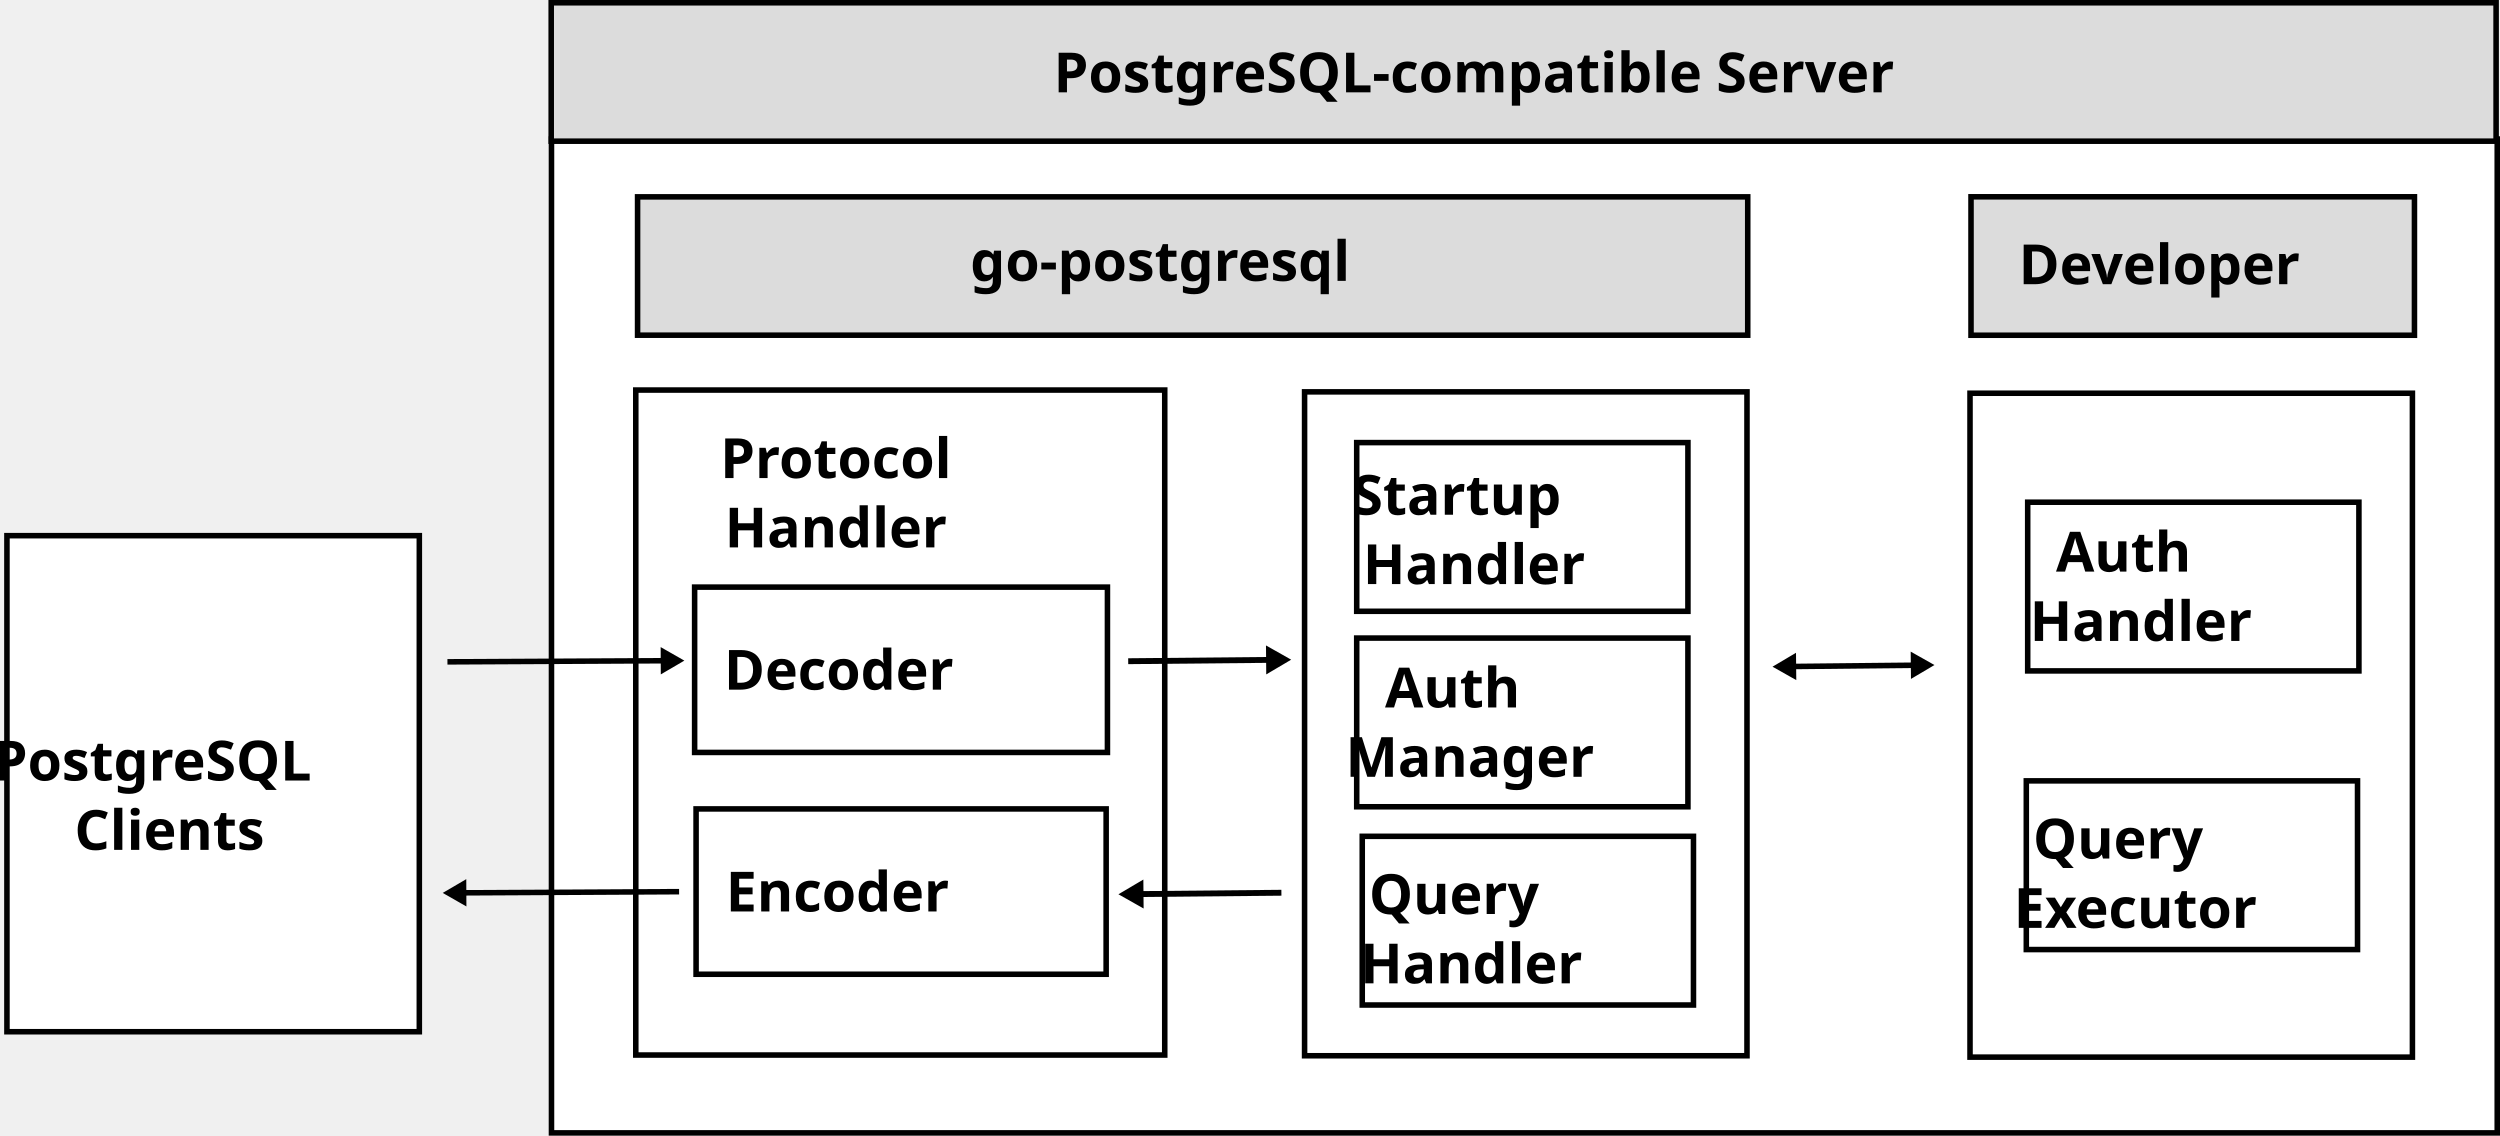
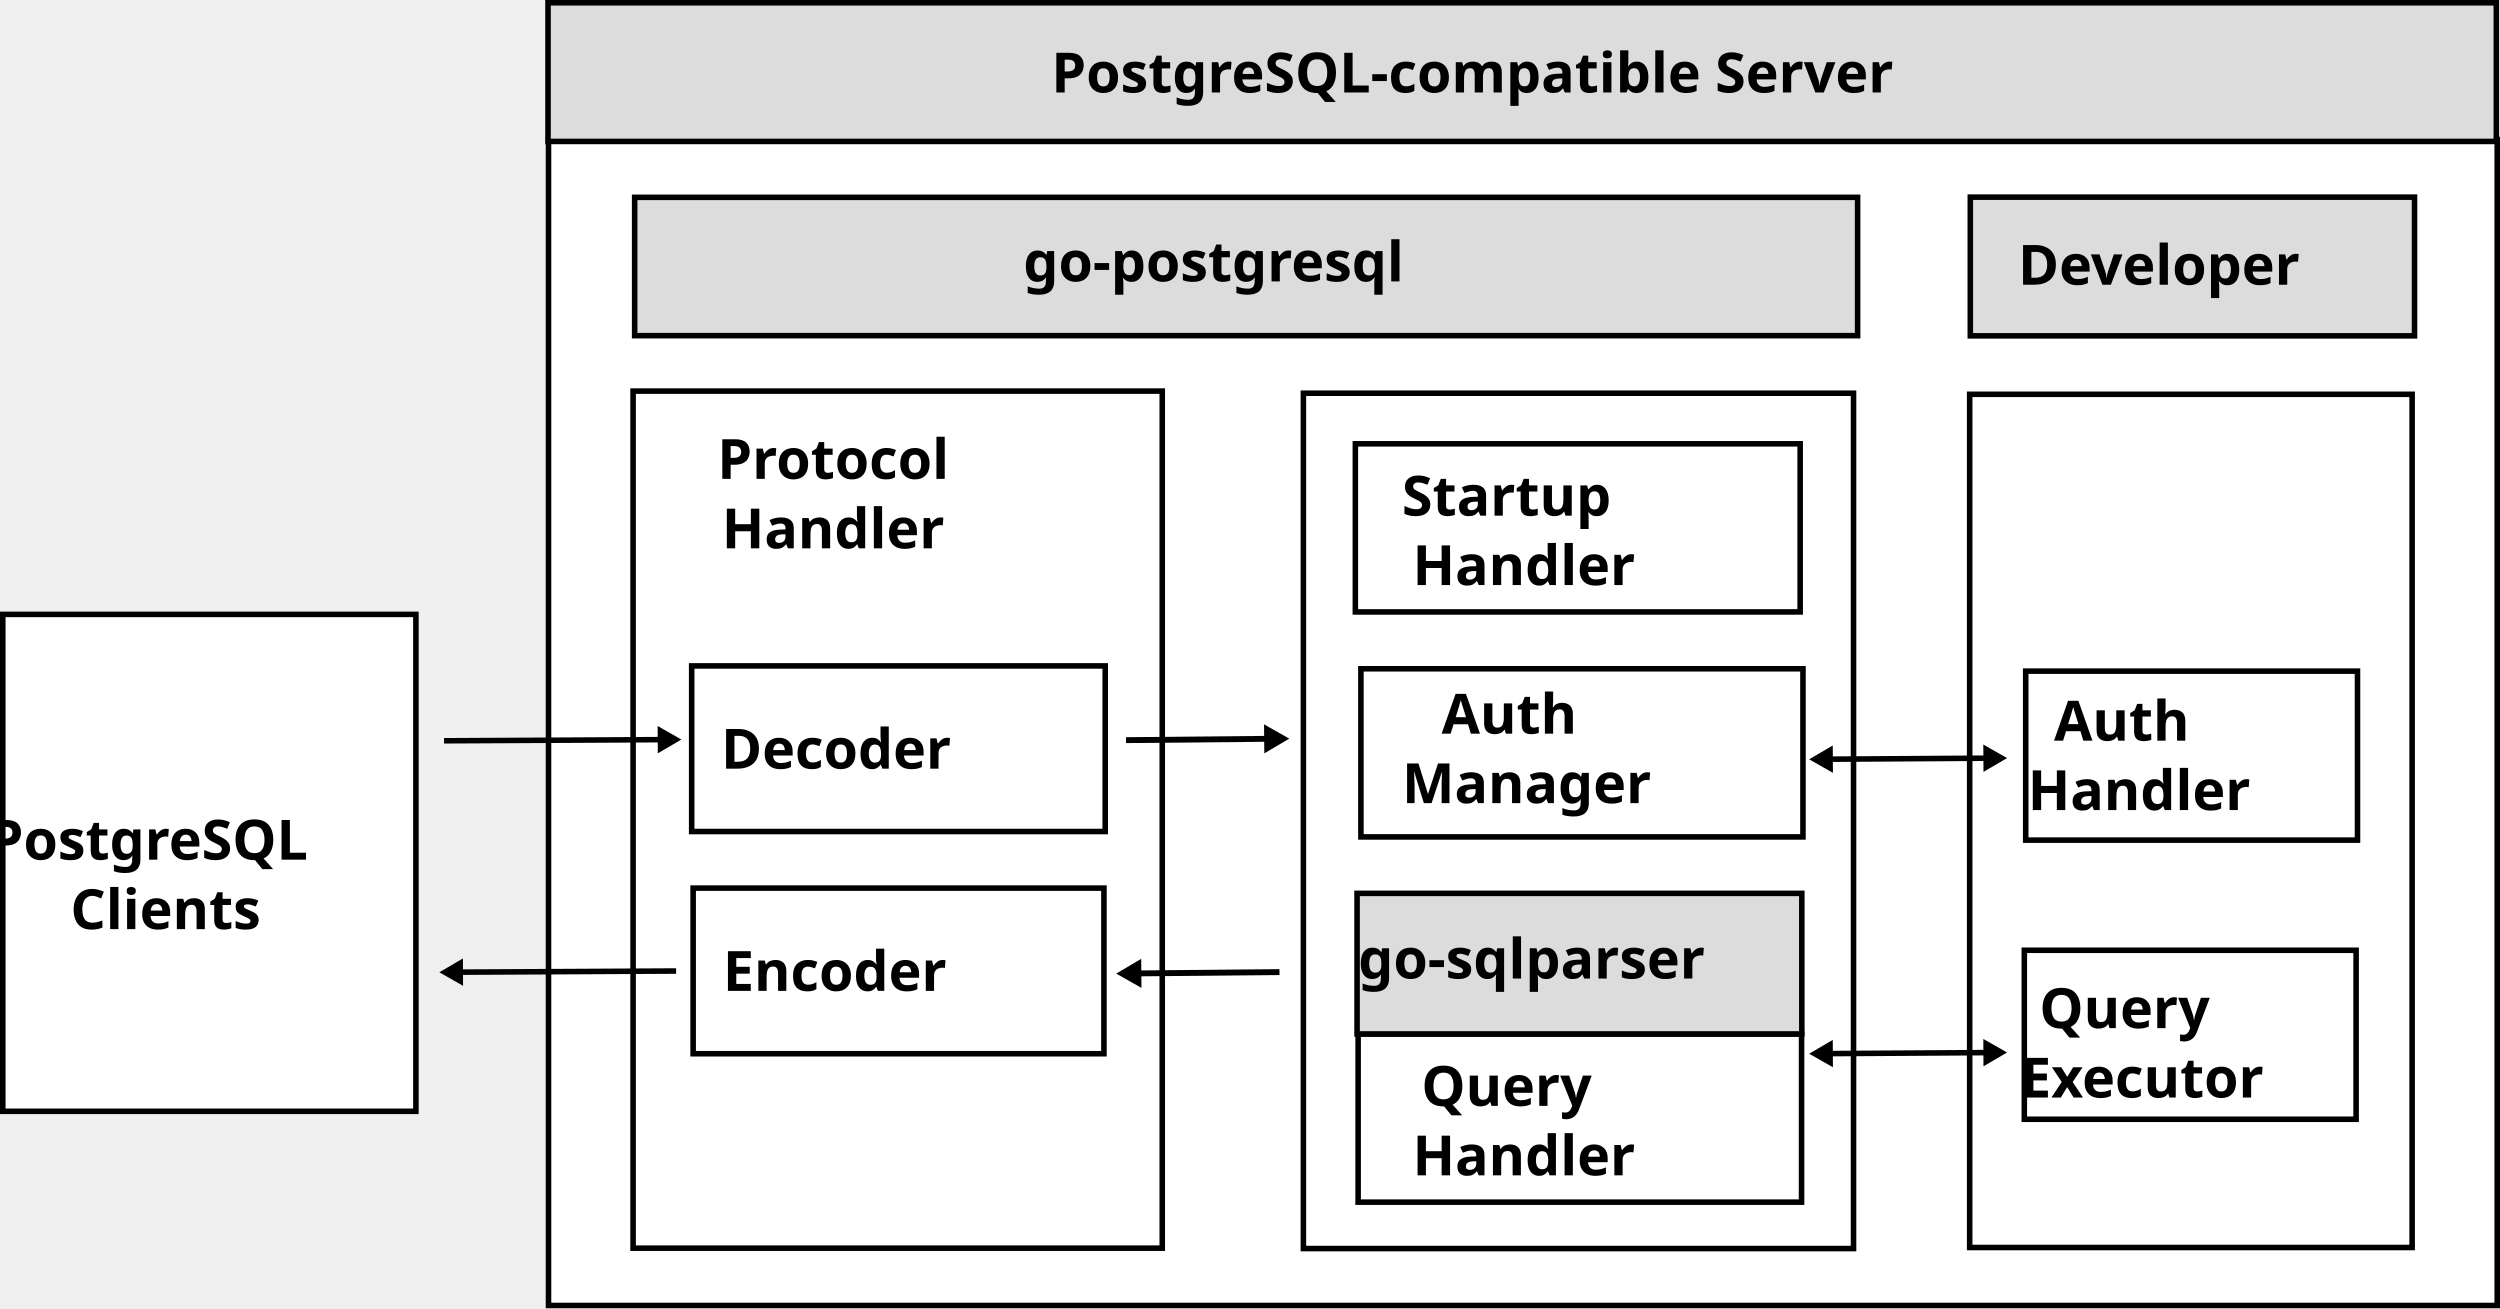
- <svg xmlns="http://www.w3.org/2000/svg" xmlns:xlink="http://www.w3.org/1999/xlink" width="450.83" height="204.796" id="svg2" version="1.1">
+ <svg xmlns="http://www.w3.org/2000/svg" xmlns:xlink="http://www.w3.org/1999/xlink" width="450.039" height="235.506" id="svg2" version="1.1">
  <defs id="defs4">
    <marker style="overflow:visible" id="TriangleInM" refX="0" refY="0" orient="auto" viewBox="0 0 4.26 4.924" markerWidth="4.26" markerHeight="4.924" preserveAspectRatio="xMidYMid">
      <path transform="scale(-0.4)" style="fill:context-stroke;fill-rule:evenodd;stroke:context-stroke;stroke-width:1pt" d="M 5.77,0 -2.88,5 V -5 Z" id="path18279" />
    </marker>
    <marker style="overflow:visible" id="TriangleOutM" refX="0" refY="0" orient="auto">
      <path transform="scale(0.4)" style="fill:context-stroke;fill-rule:evenodd;stroke:context-stroke;stroke-width:1pt" d="M 5.77,0 -2.88,5 V -5 Z" id="path18288" />
    </marker>
    <marker orient="auto" refY="0" refX="0" id="TriangleOutS" style="overflow:visible" viewBox="0 0 2.13 2.462" markerWidth="2.13" markerHeight="2.462" preserveAspectRatio="xMidYMid">
      <path id="path4045" d="M 5.77,0 -2.88,5 V -5 Z" style="fill-rule:evenodd;stroke:#000000;stroke-width:1pt" transform="scale(0.2)" />
    </marker>
    <marker orient="auto" refY="0" refX="0" id="Arrow1Mend" style="overflow:visible">
      <path id="path3906" d="M 0,0 5,-5 -12.5,0 5,5 Z" style="fill-rule:evenodd;stroke:#000000;stroke-width:1pt" transform="matrix(-0.4,0,0,-0.4,-4,0)" />
    </marker>
    <marker orient="auto" refY="0" refX="0" id="Arrow1Lend" style="overflow:visible">
      <path id="path3900" d="M 0,0 5,-5 -12.5,0 5,5 Z" style="fill-rule:evenodd;stroke:#000000;stroke-width:1pt" transform="matrix(-0.8,0,0,-0.8,-10,0)" />
    </marker>
    <marker orient="auto" refY="0" refX="0" id="Arrow2Lend" style="overflow:visible">
      <path id="path3918" style="fill-rule:evenodd;stroke-width:0.625;stroke-linejoin:round" d="M 8.719,4.034 -2.207,0.016 8.719,-4.002 c -1.745,2.372 -1.735,5.617 -6e-7,8.035 z" transform="matrix(-1.1,0,0,-1.1,-1.1,0)" />
    </marker>
    <marker orient="auto" refY="0" refX="0" id="Arrow1Send" style="overflow:visible">
      <path id="path3912" d="M 0,0 5,-5 -12.5,0 5,5 Z" style="fill-rule:evenodd;stroke:#000000;stroke-width:1pt" transform="matrix(-0.2,0,0,-0.2,-1.2,0)" />
    </marker>
    <linearGradient id="linearGradient5205">
      <stop style="stop-color:#370000;stop-opacity:1;" offset="0" id="stop5207" />
    </linearGradient>
    <linearGradient id="linearGradient907" xlink:href="#linearGradient900" />
    <linearGradient id="linearGradient906" xlink:href="#linearGradient900" />
    <linearGradient id="linearGradient905" xlink:href="#linearGradient900" />
    <linearGradient id="linearGradient904" xlink:href="#linearGradient900" />
    <linearGradient id="linearGradient903" xlink:href="#linearGradient900" />
    <linearGradient id="linearGradient900">
      <stop offset="0" id="stop901" style="stop-color: #000000;stop-opacity: 1.0;" />
      <stop offset="1" id="stop902" style="stop-color:#ffffff;stop-opacity:1;" />
    </linearGradient>
    <linearGradient id="linearGradient775" xlink:href="#linearGradient772" />
    <linearGradient id="linearGradient772">
      <stop offset="0" id="stop773" style="stop-color: #000000;stop-opacity: 1.0;" />
      <stop offset="1" id="stop774" style="stop-color:#ffffff;stop-opacity:1;" />
    </linearGradient>
    <linearGradient id="linearGradient907-9" xlink:href="#linearGradient900-2" />
    <linearGradient id="linearGradient906-7" xlink:href="#linearGradient900-2" />
    <linearGradient id="linearGradient905-2" xlink:href="#linearGradient900-2" />
    <linearGradient id="linearGradient904-9" xlink:href="#linearGradient900-2" />
    <linearGradient id="linearGradient903-7" xlink:href="#linearGradient900-2" />
    <linearGradient id="linearGradient900-2">
      <stop offset="0" id="stop901-5" style="stop-color: #000000;stop-opacity: 1.0;" />
      <stop offset="1" id="stop902-5" style="stop-color:#ffffff;stop-opacity:1;" />
    </linearGradient>
    <linearGradient id="linearGradient900-1">
      <stop style="stop-color: #000000;stop-opacity: 1.0;" id="stop901-8" offset="0" />
      <stop style="stop-color:#ffffff;stop-opacity:1;" id="stop902-55" offset="1" />
    </linearGradient>
    <linearGradient xlink:href="#linearGradient900-1" id="linearGradient903-8" />
    <linearGradient xlink:href="#linearGradient900-1" id="linearGradient904-7" />
    <linearGradient xlink:href="#linearGradient900-1" id="linearGradient905-7" />
    <linearGradient xlink:href="#linearGradient900-1" id="linearGradient906-0" />
    <linearGradient xlink:href="#linearGradient900-1" id="linearGradient907-1" />
    <linearGradient id="linearGradient5205-7">
      <stop id="stop5207-1" offset="0" style="stop-color:#370000;stop-opacity:1;" />
    </linearGradient>
    <marker style="overflow:visible" id="Arrow1Send-8" refX="0" refY="0" orient="auto">
      <path transform="matrix(-0.2,0,0,-0.2,-1.2,0)" style="fill-rule:evenodd;stroke:#000000;stroke-width:1pt" d="M 0,0 5,-5 -12.5,0 5,5 Z" id="path3912-3" />
    </marker>
    <marker style="overflow:visible" id="Arrow2Lend-6" refX="0" refY="0" orient="auto">
      <path transform="matrix(-1.1,0,0,-1.1,-1.1,0)" d="M 8.719,4.034 -2.207,0.016 8.719,-4.002 c -1.745,2.372 -1.735,5.617 -6e-7,8.035 z" style="fill-rule:evenodd;stroke-width:0.625;stroke-linejoin:round" id="path3918-3" />
    </marker>
    <marker style="overflow:visible" id="Arrow1Lend-2" refX="0" refY="0" orient="auto">
      <path transform="matrix(-0.8,0,0,-0.8,-10,0)" style="fill-rule:evenodd;stroke:#000000;stroke-width:1pt" d="M 0,0 5,-5 -12.5,0 5,5 Z" id="path3900-7" />
    </marker>
    <marker style="overflow:visible" id="Arrow1Mend-9" refX="0" refY="0" orient="auto">
      <path transform="matrix(-0.4,0,0,-0.4,-4,0)" style="fill-rule:evenodd;stroke:#000000;stroke-width:1pt" d="M 0,0 5,-5 -12.5,0 5,5 Z" id="path3906-0" />
    </marker>
    <marker style="overflow:visible" id="TriangleOutS-3" refX="0" refY="0" orient="auto">
      <path transform="scale(0.2)" style="fill-rule:evenodd;stroke:#000000;stroke-width:1pt" d="M 5.77,0 -2.88,5 V -5 Z" id="path4045-3" />
    </marker>
    <linearGradient id="linearGradient900-5">
      <stop style="stop-color: #000000;stop-opacity: 1.0;" id="stop901-0" offset="0" />
      <stop style="stop-color:#ffffff;stop-opacity:1;" id="stop902-3" offset="1" />
    </linearGradient>
    <linearGradient xlink:href="#linearGradient900-5" id="linearGradient903-1" />
    <linearGradient xlink:href="#linearGradient900-5" id="linearGradient904-8" />
    <linearGradient xlink:href="#linearGradient900-5" id="linearGradient905-8" />
    <linearGradient xlink:href="#linearGradient900-5" id="linearGradient906-2" />
    <linearGradient xlink:href="#linearGradient900-5" id="linearGradient907-93" />
    <linearGradient id="linearGradient5205-9">
      <stop id="stop5207-5" offset="0" style="stop-color:#370000;stop-opacity:1;" />
    </linearGradient>
    <marker style="overflow:visible" id="Arrow1Send-2" refX="0" refY="0" orient="auto">
      <path transform="matrix(-0.2,0,0,-0.2,-1.2,0)" style="fill-rule:evenodd;stroke:#000000;stroke-width:1pt" d="M 0,0 5,-5 -12.5,0 5,5 Z" id="path3912-37" />
    </marker>
    <marker style="overflow:visible" id="Arrow2Lend-3" refX="0" refY="0" orient="auto">
      <path transform="matrix(-1.1,0,0,-1.1,-1.1,0)" d="M 8.719,4.034 -2.207,0.016 8.719,-4.002 c -1.745,2.372 -1.735,5.617 -6e-7,8.035 z" style="fill-rule:evenodd;stroke-width:0.625;stroke-linejoin:round" id="path3918-1" />
    </marker>
    <marker style="overflow:visible" id="Arrow1Lend-5" refX="0" refY="0" orient="auto">
      <path transform="matrix(-0.8,0,0,-0.8,-10,0)" style="fill-rule:evenodd;stroke:#000000;stroke-width:1pt" d="M 0,0 5,-5 -12.5,0 5,5 Z" id="path3900-2" />
    </marker>
    <marker style="overflow:visible" id="Arrow1Mend-4" refX="0" refY="0" orient="auto">
      <path transform="matrix(-0.4,0,0,-0.4,-4,0)" style="fill-rule:evenodd;stroke:#000000;stroke-width:1pt" d="M 0,0 5,-5 -12.5,0 5,5 Z" id="path3906-8" />
    </marker>
    <marker style="overflow:visible" id="TriangleOutS-7" refX="0" refY="0" orient="auto">
      <path transform="scale(0.2)" style="fill-rule:evenodd;stroke:#000000;stroke-width:1pt" d="M 5.77,0 -2.88,5 V -5 Z" id="path4045-6" />
    </marker>
    <linearGradient id="linearGradient900-10">
      <stop style="stop-color: #000000;stop-opacity: 1.0;" id="stop901-6" offset="0" />
      <stop style="stop-color:#ffffff;stop-opacity:1;" id="stop902-57" offset="1" />
    </linearGradient>
    <linearGradient xlink:href="#linearGradient900-10" id="linearGradient903-0" />
    <linearGradient xlink:href="#linearGradient900-10" id="linearGradient904-76" />
    <linearGradient xlink:href="#linearGradient900-10" id="linearGradient905-4" />
    <linearGradient xlink:href="#linearGradient900-10" id="linearGradient906-9" />
    <linearGradient xlink:href="#linearGradient900-10" id="linearGradient907-8" />
    <linearGradient id="linearGradient5205-0">
      <stop id="stop5207-6" offset="0" style="stop-color:#370000;stop-opacity:1;" />
    </linearGradient>
    <marker style="overflow:visible" id="Arrow1Send-1" refX="0" refY="0" orient="auto">
      <path transform="matrix(-0.2,0,0,-0.2,-1.2,0)" style="fill-rule:evenodd;stroke:#000000;stroke-width:1pt" d="M 0,0 5,-5 -12.5,0 5,5 Z" id="path3912-4" />
    </marker>
    <marker style="overflow:visible" id="Arrow2Lend-38" refX="0" refY="0" orient="auto">
      <path transform="matrix(-1.1,0,0,-1.1,-1.1,0)" d="M 8.719,4.034 -2.207,0.016 8.719,-4.002 c -1.745,2.372 -1.735,5.617 -6e-7,8.035 z" style="fill-rule:evenodd;stroke-width:0.625;stroke-linejoin:round" id="path3918-8" />
    </marker>
    <marker style="overflow:visible" id="Arrow1Lend-7" refX="0" refY="0" orient="auto">
      <path transform="matrix(-0.8,0,0,-0.8,-10,0)" style="fill-rule:evenodd;stroke:#000000;stroke-width:1pt" d="M 0,0 5,-5 -12.5,0 5,5 Z" id="path3900-1" />
    </marker>
    <marker style="overflow:visible" id="Arrow1Mend-48" refX="0" refY="0" orient="auto">
      <path transform="matrix(-0.4,0,0,-0.4,-4,0)" style="fill-rule:evenodd;stroke:#000000;stroke-width:1pt" d="M 0,0 5,-5 -12.5,0 5,5 Z" id="path3906-1" />
    </marker>
    <marker style="overflow:visible" id="TriangleOutS-9" refX="0" refY="0" orient="auto">
      <path transform="scale(0.2)" style="fill-rule:evenodd;stroke:#000000;stroke-width:1pt" d="M 5.77,0 -2.88,5 V -5 Z" id="path4045-30" />
    </marker>
    <linearGradient id="linearGradient900-0">
      <stop style="stop-color: #000000;stop-opacity: 1.0;" id="stop901-83" offset="0" />
      <stop style="stop-color:#ffffff;stop-opacity:1;" id="stop902-9" offset="1" />
    </linearGradient>
    <linearGradient xlink:href="#linearGradient900-0" id="linearGradient903-2" />
    <linearGradient xlink:href="#linearGradient900-0" id="linearGradient904-1" />
    <linearGradient xlink:href="#linearGradient900-0" id="linearGradient905-3" />
    <linearGradient xlink:href="#linearGradient900-0" id="linearGradient906-8" />
    <linearGradient xlink:href="#linearGradient900-0" id="linearGradient907-4" />
    <linearGradient id="linearGradient5205-1">
      <stop id="stop5207-8" offset="0" style="stop-color:#370000;stop-opacity:1;" />
    </linearGradient>
    <marker style="overflow:visible" id="Arrow1Send-3" refX="0" refY="0" orient="auto">
      <path transform="matrix(-0.2,0,0,-0.2,-1.2,0)" style="fill-rule:evenodd;stroke:#000000;stroke-width:1pt" d="M 0,0 5,-5 -12.5,0 5,5 Z" id="path3912-6" />
    </marker>
    <marker style="overflow:visible" id="Arrow2Lend-7" refX="0" refY="0" orient="auto">
      <path transform="matrix(-1.1,0,0,-1.1,-1.1,0)" d="M 8.719,4.034 -2.207,0.016 8.719,-4.002 c -1.745,2.372 -1.735,5.617 -6e-7,8.035 z" style="fill-rule:evenodd;stroke-width:0.625;stroke-linejoin:round" id="path3918-9" />
    </marker>
    <marker style="overflow:visible" id="Arrow1Lend-0" refX="0" refY="0" orient="auto">
      <path transform="matrix(-0.8,0,0,-0.8,-10,0)" style="fill-rule:evenodd;stroke:#000000;stroke-width:1pt" d="M 0,0 5,-5 -12.5,0 5,5 Z" id="path3900-6" />
    </marker>
    <marker style="overflow:visible" id="Arrow1Mend-0" refX="0" refY="0" orient="auto">
      <path transform="matrix(-0.4,0,0,-0.4,-4,0)" style="fill-rule:evenodd;stroke:#000000;stroke-width:1pt" d="M 0,0 5,-5 -12.5,0 5,5 Z" id="path3906-04" />
    </marker>
    <marker style="overflow:visible" id="TriangleOutS-5" refX="0" refY="0" orient="auto">
      <path transform="scale(0.2)" style="fill-rule:evenodd;stroke:#000000;stroke-width:1pt" d="M 5.77,0 -2.88,5 V -5 Z" id="path4045-1" />
    </marker>
    <linearGradient id="linearGradient900-8">
      <stop style="stop-color: #000000;stop-opacity: 1.0;" id="stop901-9" offset="0" />
      <stop style="stop-color:#ffffff;stop-opacity:1;" id="stop902-8" offset="1" />
    </linearGradient>
    <linearGradient xlink:href="#linearGradient900-8" id="linearGradient903-9" />
    <linearGradient xlink:href="#linearGradient900-8" id="linearGradient904-0" />
    <linearGradient xlink:href="#linearGradient900-8" id="linearGradient905-76" />
    <linearGradient xlink:href="#linearGradient900-8" id="linearGradient906-3" />
    <linearGradient xlink:href="#linearGradient900-8" id="linearGradient907-3" />
    <linearGradient id="linearGradient5205-5">
      <stop id="stop5207-4" offset="0" style="stop-color:#370000;stop-opacity:1;" />
    </linearGradient>
    <marker style="overflow:visible" id="Arrow1Send-6" refX="0" refY="0" orient="auto">
      <path transform="matrix(-0.2,0,0,-0.2,-1.2,0)" style="fill-rule:evenodd;stroke:#000000;stroke-width:1pt" d="M 0,0 5,-5 -12.5,0 5,5 Z" id="path3912-2" />
    </marker>
    <marker style="overflow:visible" id="Arrow2Lend-79" refX="0" refY="0" orient="auto">
      <path transform="matrix(-1.1,0,0,-1.1,-1.1,0)" d="M 8.719,4.034 -2.207,0.016 8.719,-4.002 c -1.745,2.372 -1.735,5.617 -6e-7,8.035 z" style="fill-rule:evenodd;stroke-width:0.625;stroke-linejoin:round" id="path3918-93" />
    </marker>
    <marker style="overflow:visible" id="Arrow1Lend-8" refX="0" refY="0" orient="auto">
      <path transform="matrix(-0.8,0,0,-0.8,-10,0)" style="fill-rule:evenodd;stroke:#000000;stroke-width:1pt" d="M 0,0 5,-5 -12.5,0 5,5 Z" id="path3900-71" />
    </marker>
    <marker style="overflow:visible" id="Arrow1Mend-7" refX="0" refY="0" orient="auto">
      <path transform="matrix(-0.4,0,0,-0.4,-4,0)" style="fill-rule:evenodd;stroke:#000000;stroke-width:1pt" d="M 0,0 5,-5 -12.5,0 5,5 Z" id="path3906-4" />
    </marker>
    <marker style="overflow:visible" id="TriangleOutS-79" refX="0" refY="0" orient="auto">
      <path transform="scale(0.2)" style="fill-rule:evenodd;stroke:#000000;stroke-width:1pt" d="M 5.77,0 -2.88,5 V -5 Z" id="path4045-10" />
    </marker>
    <linearGradient id="linearGradient900-16">
      <stop style="stop-color: #000000;stop-opacity: 1.0;" id="stop901-3" offset="0" />
      <stop style="stop-color:#ffffff;stop-opacity:1;" id="stop902-0" offset="1" />
    </linearGradient>
    <linearGradient xlink:href="#linearGradient900-16" id="linearGradient903-5" />
    <linearGradient xlink:href="#linearGradient900-16" id="linearGradient904-79" />
    <linearGradient xlink:href="#linearGradient900-16" id="linearGradient905-1" />
    <linearGradient xlink:href="#linearGradient900-16" id="linearGradient906-5" />
    <linearGradient xlink:href="#linearGradient900-16" id="linearGradient907-97" />
    <linearGradient id="linearGradient5205-3">
      <stop id="stop5207-83" offset="0" style="stop-color:#370000;stop-opacity:1;" />
    </linearGradient>
    <marker style="overflow:visible" id="Arrow1Send-0" refX="0" refY="0" orient="auto">
      <path transform="matrix(-0.2,0,0,-0.2,-1.2,0)" style="fill-rule:evenodd;stroke:#000000;stroke-width:1pt" d="M 0,0 5,-5 -12.5,0 5,5 Z" id="path3912-5" />
    </marker>
    <marker style="overflow:visible" id="Arrow2Lend-8" refX="0" refY="0" orient="auto">
      <path transform="matrix(-1.1,0,0,-1.1,-1.1,0)" d="M 8.719,4.034 -2.207,0.016 8.719,-4.002 c -1.745,2.372 -1.735,5.617 -6e-7,8.035 z" style="fill-rule:evenodd;stroke-width:0.625;stroke-linejoin:round" id="path3918-7" />
    </marker>
    <marker style="overflow:visible" id="Arrow1Lend-3" refX="0" refY="0" orient="auto">
      <path transform="matrix(-0.8,0,0,-0.8,-10,0)" style="fill-rule:evenodd;stroke:#000000;stroke-width:1pt" d="M 0,0 5,-5 -12.5,0 5,5 Z" id="path3900-5" />
    </marker>
    <marker style="overflow:visible" id="Arrow1Mend-2" refX="0" refY="0" orient="auto">
      <path transform="matrix(-0.4,0,0,-0.4,-4,0)" style="fill-rule:evenodd;stroke:#000000;stroke-width:1pt" d="M 0,0 5,-5 -12.5,0 5,5 Z" id="path3906-6" />
    </marker>
    <marker style="overflow:visible" id="TriangleOutS-37" refX="0" refY="0" orient="auto">
      <path transform="scale(0.2)" style="fill-rule:evenodd;stroke:#000000;stroke-width:1pt" d="M 5.77,0 -2.88,5 V -5 Z" id="path4045-4" />
    </marker>
  </defs>
-   <g id="layer2" transform="translate(151.1983,16.64974)" style="display:inline">
-     <rect y="8.424" x="-51.749" height="179.222" width="350.881" id="rect18008" style="fill:#ffffff;fill-opacity:1;stroke:#000000;stroke-width:1;stroke-miterlimit:2.154;stroke-dasharray:none;stroke-opacity:1" />
-     <rect y="53.688" x="-36.548" height="119.919" width="95.389" id="rect3109" style="fill:#ffffff;fill-opacity:1;stroke:#000000;stroke-width:1;stroke-miterlimit:2.154;stroke-dasharray:none;stroke-opacity:1" />
-     <rect y="18.85" x="-36.224" height="24.947" width="200.197" id="rect3129" style="fill:#dcdcdc;fill-opacity:1;stroke:#000000;stroke-width:1;stroke-miterlimit:2.154;stroke-dasharray:none;stroke-opacity:1" />
-     <rect y="79.949" x="-149.948" height="89.455" width="74.367" id="rect3165" style="fill:#ffffff;fill-opacity:1;stroke:#000000;stroke-width:1;stroke-miterlimit:2.154;stroke-dasharray:none;stroke-opacity:1" />
-     <rect y="54.014" x="84.058" height="119.722" width="79.78" id="rect14031" style="fill:#ffffff;fill-opacity:1;stroke:#000000;stroke-width:1;stroke-miterlimit:2.154;stroke-dasharray:none;stroke-opacity:1" />
+   <g id="layer2" transform="translate(150.4483,16.64974)" style="display:inline">
+     <rect y="8.465" x="-51.709" height="209.891" width="350.799" id="rect18008" style="fill:#ffffff;fill-opacity:1;stroke:#000000;stroke-width:1;stroke-miterlimit:2.154;stroke-dasharray:none;stroke-opacity:1" />
+     <rect y="53.753" x="-36.482" height="154.287" width="95.258" id="rect3109" style="fill:#ffffff;fill-opacity:1;stroke:#000000;stroke-width:1;stroke-miterlimit:2.154;stroke-dasharray:none;stroke-opacity:1" />
+     <rect y="18.874" x="-36.2" height="24.9" width="220.15" id="rect3129" style="fill:#dcdcdc;fill-opacity:1;stroke:#000000;stroke-width:1;stroke-miterlimit:2.154;stroke-dasharray:none;stroke-opacity:1" />
+     <rect y="93.949" x="-149.948" height="89.455" width="74.367" id="rect3165" style="fill:#ffffff;fill-opacity:1;stroke:#000000;stroke-width:1;stroke-miterlimit:2.154;stroke-dasharray:none;stroke-opacity:1" />
+     <rect y="54.137" x="84.182" height="153.975" width="99.034" id="rect14031" style="fill:#ffffff;fill-opacity:1;stroke:#000000;stroke-width:1;stroke-miterlimit:2.154;stroke-dasharray:none;stroke-opacity:1" />
    <rect y="18.839" x="204.237" height="24.968" width="79.968" id="rect15257" style="fill:#dcdcdc;fill-opacity:1;stroke:#000000;stroke-width:1;stroke-miterlimit:2.154;stroke-dasharray:none;stroke-opacity:1" />
    <rect y="-16.15" x="-51.797" height="24.961" width="350.726" id="rect16225" style="fill:#dcdcdc;fill-opacity:1;stroke:#000000;stroke-width:1;stroke-miterlimit:2.154;stroke-dasharray:none;stroke-opacity:1" />
-     <path style="fill:none;stroke:#000000;stroke-width:1.061px;stroke-linecap:butt;stroke-linejoin:miter;stroke-opacity:1;marker-end:url(#TriangleOutM)" d="m 52.253,102.587 26.375,-0.246" id="path18532" />
-     <path style="fill:none;stroke:#000000;stroke-width:1;stroke-linecap:butt;stroke-linejoin:miter;stroke-dasharray:none;stroke-opacity:1;marker-start:url(#TriangleInM);marker-end:url(#TriangleOutM)" d="m 171.284,103.548 23.52,-0.243" id="path18616" />
-     <path style="fill:none;stroke:#000000;stroke-width:1;stroke-linecap:butt;stroke-linejoin:miter;stroke-miterlimit:4;stroke-dasharray:none;stroke-opacity:1;marker-end:url(#TriangleOutM)" d="m -70.511,102.701 39.882,-0.206" id="path18618" />
-     <rect y="89.226" x="-25.936" height="29.813" width="74.445" id="rect5305" style="fill:#ffffff;fill-opacity:1;stroke:#000000;stroke-width:1;stroke-miterlimit:2.154;stroke-dasharray:none;stroke-opacity:1" />
-     <rect y="129.224" x="-25.673" height="29.816" width="73.949" id="rect5315" style="fill:#ffffff;fill-opacity:1;stroke:#000000;stroke-width:1;stroke-miterlimit:2.154;stroke-dasharray:none;stroke-opacity:1" />
-     <path style="fill:none;stroke:#000000;stroke-width:1;stroke-linecap:butt;stroke-linejoin:miter;stroke-miterlimit:4;stroke-dasharray:none;stroke-opacity:1;marker-start:url(#TriangleInM)" d="m -68.521,144.358 39.786,-0.21" id="path7881" />
-     <path style="fill:none;stroke:#000000;stroke-width:1.061px;stroke-linecap:butt;stroke-linejoin:miter;stroke-opacity:1;marker-start:url(#TriangleInM)" d="m 53.503,144.587 26.375,-0.246" id="path2478" />
-     <rect y="63.165" x="93.459" height="30.421" width="59.729" id="rect1" style="fill:#ffffff;fill-opacity:1;stroke:#000000;stroke-width:1;stroke-miterlimit:2.154;stroke-dasharray:none;stroke-opacity:1" />
-     <rect y="98.415" x="93.459" height="30.421" width="59.729" id="rect2" style="fill:#ffffff;fill-opacity:1;stroke:#000000;stroke-width:1;stroke-miterlimit:2.154;stroke-dasharray:none;stroke-opacity:1" />
-     <rect y="134.165" x="94.459" height="30.421" width="59.729" id="rect3" style="fill:#ffffff;fill-opacity:1;stroke:#000000;stroke-width:1;stroke-miterlimit:2.154;stroke-dasharray:none;stroke-opacity:1" />
-     <rect y="54.264" x="204.058" height="119.722" width="79.78" id="rect4" style="fill:#ffffff;fill-opacity:1;stroke:#000000;stroke-width:1;stroke-miterlimit:2.154;stroke-dasharray:none;stroke-opacity:1" />
-     <rect y="73.915" x="214.459" height="30.421" width="59.729" id="rect6" style="fill:#ffffff;fill-opacity:1;stroke:#000000;stroke-width:1;stroke-miterlimit:2.154;stroke-dasharray:none;stroke-opacity:1" />
-     <rect y="124.165" x="214.209" height="30.421" width="59.729" id="rect7" style="fill:#ffffff;fill-opacity:1;stroke:#000000;stroke-width:1;stroke-miterlimit:2.154;stroke-dasharray:none;stroke-opacity:1" />
+     <path style="fill:none;stroke:#000000;stroke-width:1.061px;stroke-linecap:butt;stroke-linejoin:miter;stroke-opacity:1;marker-end:url(#TriangleOutM)" d="m 52.253,116.587 26.375,-0.246" id="path18532" />
+     <path style="fill:none;stroke:#000000;stroke-width:1;stroke-linecap:butt;stroke-linejoin:miter;stroke-miterlimit:4;stroke-dasharray:none;stroke-opacity:1;marker-end:url(#TriangleOutM)" d="m -70.511,116.701 39.882,-0.206" id="path18618" />
+     <rect y="103.226" x="-25.936" height="29.813" width="74.445" id="rect5305" style="fill:#ffffff;fill-opacity:1;stroke:#000000;stroke-width:1;stroke-miterlimit:2.154;stroke-dasharray:none;stroke-opacity:1" />
+     <rect y="143.224" x="-25.673" height="29.816" width="73.949" id="rect5315" style="fill:#ffffff;fill-opacity:1;stroke:#000000;stroke-width:1;stroke-miterlimit:2.154;stroke-dasharray:none;stroke-opacity:1" />
+     <path style="fill:none;stroke:#000000;stroke-width:1;stroke-linecap:butt;stroke-linejoin:miter;stroke-miterlimit:4;stroke-dasharray:none;stroke-opacity:1;marker-start:url(#TriangleInM)" d="m -68.521,158.358 39.786,-0.21" id="path7881" />
+     <path style="fill:none;stroke:#000000;stroke-width:1.061px;stroke-linecap:butt;stroke-linejoin:miter;stroke-opacity:1;marker-start:url(#TriangleInM)" d="m 53.503,158.587 26.375,-0.246" id="path2478" />
+     <rect y="63.242" x="93.536" height="30.266" width="80.074" id="rect1" style="fill:#ffffff;fill-opacity:1;stroke:#000000;stroke-width:1;stroke-miterlimit:2.154;stroke-dasharray:none;stroke-opacity:1" />
+     <rect y="103.74" x="94.535" height="30.269" width="79.578" id="rect2" style="fill:#ffffff;fill-opacity:1;stroke:#000000;stroke-width:1;stroke-miterlimit:2.154;stroke-dasharray:none;stroke-opacity:1" />
+     <rect y="169.491" x="94.035" height="30.267" width="79.826" id="rect3" style="fill:#ffffff;fill-opacity:1;stroke:#000000;stroke-width:1;stroke-miterlimit:2.154;stroke-dasharray:none;stroke-opacity:1" />
+     <rect y="54.33" x="204.124" height="153.59" width="79.649" id="rect4" style="fill:#ffffff;fill-opacity:1;stroke:#000000;stroke-width:1;stroke-miterlimit:2.154;stroke-dasharray:none;stroke-opacity:1" />
+     <rect y="104.165" x="214.209" height="30.421" width="59.729" id="rect6" style="fill:#ffffff;fill-opacity:1;stroke:#000000;stroke-width:1;stroke-miterlimit:2.154;stroke-dasharray:none;stroke-opacity:1" />
+     <rect y="154.415" x="213.959" height="30.421" width="59.729" id="rect7" style="fill:#ffffff;fill-opacity:1;stroke:#000000;stroke-width:1;stroke-miterlimit:2.154;stroke-dasharray:none;stroke-opacity:1" />
+     <rect y="144.168" x="93.845" height="25.311" width="80.061" id="rect5" style="fill:#dcdcdc;fill-opacity:1;stroke:#000000;stroke-width:1;stroke-miterlimit:2.154;stroke-dasharray:none;stroke-opacity:1" />
+     <path style="fill:none;stroke:#000000;stroke-width:1;stroke-linecap:butt;stroke-linejoin:miter;stroke-dasharray:none;stroke-opacity:1;marker-start:url(#TriangleInM);marker-end:url(#TriangleOutM)" d="m 178.074,120.021 29.939,-0.189" id="path18616" />
+     <path style="fill:none;stroke:#000000;stroke-width:1;stroke-linecap:butt;stroke-linejoin:miter;stroke-dasharray:none;stroke-opacity:1;marker-start:url(#TriangleInM);marker-end:url(#TriangleOutM)" d="m 178.074,173.021 29.939,-0.189" id="path5" />
  </g>
-   <g id="layer1" transform="translate(-34.80172,-181.7124)" style="display:inline">
+   <g id="layer1" transform="translate(-35.55172,-181.7124)" style="display:inline">
    <text xml:space="preserve" style="font-style:normal;font-variant:normal;font-weight:bold;font-stretch:normal;line-height:0%;font-family:'Source Code Pro';-inkscape-font-specification:'Source Code Pro Bold';text-align:center;letter-spacing:0px;word-spacing:0px;writing-mode:lr-tb;text-anchor:middle;fill:#000000;fill-opacity:1;stroke:none;stroke-width:1;stroke-miterlimit:2.154;stroke-dasharray:none" x="196.456" y="267.921" id="text3115">
      <tspan x="196.456" y="267.921" style="font-size:10px;line-height:1.25" id="tspan6185">Protocol</tspan>
      <tspan x="196.456" y="280.421" style="font-size:10px;line-height:1.25" id="tspan13">Handler</tspan>
      <tspan x="196.456" y="292.921" style="font-size:10px;line-height:1.25" id="tspan11643" />
      <tspan x="196.456" y="299.746" style="font-size:10px;line-height:1.25" id="tspan5357" />
    </text>
-     <text id="text3125" y="274.539" x="308.426" style="font-style:normal;font-variant:normal;font-weight:bold;font-stretch:normal;line-height:0%;font-family:'Source Code Pro';-inkscape-font-specification:'Source Code Pro Bold';text-align:center;letter-spacing:0px;word-spacing:0px;writing-mode:lr-tb;text-anchor:middle;fill:#000000;fill-opacity:1;stroke:none;stroke-width:1;stroke-miterlimit:2.154;stroke-dasharray:none" xml:space="preserve">
-       <tspan id="tspan3127" y="274.539" x="308.426" style="font-size:10px;line-height:1.25">Startup</tspan>
-       <tspan y="287.039" x="308.426" style="font-size:10px;line-height:1.25" id="tspan12849">Handler</tspan>
-     </text>
-     <text xml:space="preserve" style="font-style:normal;font-variant:normal;font-weight:normal;font-stretch:normal;line-height:0%;font-family:Arial;-inkscape-font-specification:Arial;text-align:center;letter-spacing:0px;word-spacing:0px;writing-mode:lr-tb;text-anchor:middle;fill:#000000;fill-opacity:1;stroke:none;stroke-width:1;stroke-miterlimit:2.154;stroke-dasharray:none" x="252.353" y="232.362" id="text3131">
-       <tspan y="232.362" x="252.353" id="tspan3133" style="font-style:normal;font-variant:normal;font-weight:bold;font-stretch:normal;font-size:10px;line-height:1.25;font-family:'Source Code Pro';-inkscape-font-specification:'Source Code Pro Bold';stroke-width:1;stroke-miterlimit:2.154;stroke-dasharray:none">go-postgresql</tspan>
-     </text>
-     <text xml:space="preserve" style="font-style:normal;font-variant:normal;font-weight:bold;font-stretch:normal;line-height:0%;font-family:'Source Code Pro';-inkscape-font-specification:'Source Code Pro Bold';text-align:center;letter-spacing:0px;word-spacing:0px;writing-mode:lr-tb;text-anchor:middle;fill:#000000;fill-opacity:1;stroke:none;stroke-width:1;stroke-miterlimit:2.154;stroke-dasharray:none" x="73.162" y="322.465" id="text3169">
-       <tspan x="73.162" y="322.465" id="tspan3167" style="font-size:10px;line-height:1.25">PostgreSQL</tspan>
-       <tspan x="73.162" y="334.965" style="font-size:10px;line-height:1.25" id="tspan4611">Clients</tspan>
+     <text id="text3125" y="274.539" x="317.676" style="font-style:normal;font-variant:normal;font-weight:bold;font-stretch:normal;line-height:0%;font-family:'Source Code Pro';-inkscape-font-specification:'Source Code Pro Bold';text-align:center;letter-spacing:0px;word-spacing:0px;writing-mode:lr-tb;text-anchor:middle;fill:#000000;fill-opacity:1;stroke:none;stroke-width:1;stroke-miterlimit:2.154;stroke-dasharray:none" xml:space="preserve">
+       <tspan id="tspan3127" y="274.539" x="317.676" style="font-size:10px;line-height:1.25">Startup</tspan>
+       <tspan y="287.039" x="317.676" style="font-size:10px;line-height:1.25" id="tspan12849">Handler</tspan>
+     </text>
+     <text xml:space="preserve" style="font-style:normal;font-variant:normal;font-weight:normal;font-stretch:normal;line-height:0%;font-family:Arial;-inkscape-font-specification:Arial;text-align:center;letter-spacing:0px;word-spacing:0px;writing-mode:lr-tb;text-anchor:middle;fill:#000000;fill-opacity:1;stroke:none;stroke-width:1;stroke-miterlimit:2.154;stroke-dasharray:none" x="262.353" y="232.362" id="text3131">
+       <tspan y="232.362" x="262.353" id="tspan3133" style="font-style:normal;font-variant:normal;font-weight:bold;font-stretch:normal;font-size:10px;line-height:1.25;font-family:'Source Code Pro';-inkscape-font-specification:'Source Code Pro Bold';stroke-width:1;stroke-miterlimit:2.154;stroke-dasharray:none">go-postgresql</tspan>
+     </text>
+     <text xml:space="preserve" style="font-style:normal;font-variant:normal;font-weight:bold;font-stretch:normal;line-height:0%;font-family:'Source Code Pro';-inkscape-font-specification:'Source Code Pro Bold';text-align:center;letter-spacing:0px;word-spacing:0px;writing-mode:lr-tb;text-anchor:middle;fill:#000000;fill-opacity:1;stroke:none;stroke-width:1;stroke-miterlimit:2.154;stroke-dasharray:none" x="73.162" y="336.465" id="text3169">
+       <tspan x="73.162" y="336.465" id="tspan3167" style="font-size:10px;line-height:1.25">PostgreSQL</tspan>
+       <tspan x="73.162" y="348.965" style="font-size:10px;line-height:1.25" id="tspan4611">Clients</tspan>
    </text>
    <text xml:space="preserve" style="font-style:normal;font-variant:normal;font-weight:normal;font-stretch:normal;line-height:0%;font-family:Arial;-inkscape-font-specification:Arial;text-align:center;letter-spacing:0px;word-spacing:0px;writing-mode:lr-tb;text-anchor:middle;fill:#000000;fill-opacity:1;stroke:none;stroke-width:1;stroke-miterlimit:2.154;stroke-dasharray:none" x="432.529" y="232.965" id="text15261">
      <tspan y="232.965" x="432.529" id="tspan15259" style="font-style:normal;font-variant:normal;font-weight:bold;font-stretch:normal;font-size:10px;line-height:1.25;font-family:'Source Code Pro';-inkscape-font-specification:'Source Code Pro Bold';stroke-width:1;stroke-miterlimit:2.154;stroke-dasharray:none">Developer</tspan>
    </text>
    <text xml:space="preserve" style="font-style:normal;font-variant:normal;font-weight:normal;font-stretch:normal;line-height:0%;font-family:Arial;-inkscape-font-specification:Arial;text-align:center;letter-spacing:0px;word-spacing:0px;writing-mode:lr-tb;text-anchor:middle;fill:#000000;fill-opacity:1;stroke:none;stroke-width:1;stroke-miterlimit:2.154;stroke-dasharray:none" x="308.941" y="198.362" id="text16229">
      <tspan y="198.362" x="308.941" id="tspan16227" style="font-style:normal;font-variant:normal;font-weight:bold;font-stretch:normal;font-size:10px;line-height:1.25;font-family:'Source Code Pro';-inkscape-font-specification:'Source Code Pro Bold';stroke-width:1;stroke-miterlimit:2.154;stroke-dasharray:none">PostgreSQL-compatible Server</tspan>
    </text>
-     <text xml:space="preserve" style="font-style:normal;font-variant:normal;font-weight:bold;font-stretch:normal;line-height:0%;font-family:'Source Code Pro';-inkscape-font-specification:'Source Code Pro Bold';text-align:center;letter-spacing:0px;word-spacing:0px;writing-mode:lr-tb;text-anchor:middle;fill:#000000;fill-opacity:1;stroke:none;stroke-width:1;stroke-miterlimit:2.154;stroke-dasharray:none" x="196.985" y="293.583" id="text5313">
-       <tspan x="196.985" y="293.583" style="font-size:10px;line-height:1.25" id="tspan5307" />
-       <tspan x="196.985" y="306.083" style="font-size:10px;line-height:1.25" id="tspan5309">Decoder</tspan>
-       <tspan x="196.985" y="312.907" style="font-size:10px;line-height:1.25" id="tspan5311" />
-     </text>
-     <text xml:space="preserve" style="font-style:normal;font-variant:normal;font-weight:bold;font-stretch:normal;line-height:0%;font-family:'Source Code Pro';-inkscape-font-specification:'Source Code Pro Bold';text-align:center;letter-spacing:0px;word-spacing:0px;writing-mode:lr-tb;text-anchor:middle;fill:#000000;fill-opacity:1;stroke:none;stroke-width:1;stroke-miterlimit:2.154;stroke-dasharray:none" x="196.75" y="333.583" id="text5323">
-       <tspan x="196.75" y="333.583" style="font-size:10px;line-height:1.25" id="tspan5317" />
-       <tspan x="196.75" y="346.083" style="font-size:10px;line-height:1.25" id="tspan5319">Encoder</tspan>
-       <tspan x="196.75" y="352.907" style="font-size:10px;line-height:1.25" id="tspan5321" />
-     </text>
-     <text id="text2" y="309.289" x="307.676" style="font-style:normal;font-variant:normal;font-weight:bold;font-stretch:normal;line-height:0%;font-family:'Source Code Pro';-inkscape-font-specification:'Source Code Pro Bold';text-align:center;letter-spacing:0px;word-spacing:0px;writing-mode:lr-tb;text-anchor:middle;fill:#000000;fill-opacity:1;stroke:none;stroke-width:1;stroke-miterlimit:2.154;stroke-dasharray:none" xml:space="preserve">
-       <tspan id="tspan1" y="309.289" x="307.676" style="font-size:10px;line-height:1.25">Auth</tspan>
-       <tspan y="321.789" x="307.676" style="font-size:10px;line-height:1.25" id="tspan2">Manager</tspan>
-     </text>
-     <text id="text4" y="346.539" x="307.926" style="font-style:normal;font-variant:normal;font-weight:bold;font-stretch:normal;line-height:0%;font-family:'Source Code Pro';-inkscape-font-specification:'Source Code Pro Bold';text-align:center;letter-spacing:0px;word-spacing:0px;writing-mode:lr-tb;text-anchor:middle;fill:#000000;fill-opacity:1;stroke:none;stroke-width:1;stroke-miterlimit:2.154;stroke-dasharray:none" xml:space="preserve">
-       <tspan id="tspan3" y="346.539" x="307.926" style="font-size:10px;line-height:1.25">Query</tspan>
-       <tspan y="359.039" x="307.926" style="font-size:10px;line-height:1.25" id="tspan4">Handler</tspan>
-     </text>
-     <text id="text10" y="284.789" x="428.676" style="font-style:normal;font-variant:normal;font-weight:bold;font-stretch:normal;line-height:0%;font-family:'Source Code Pro';-inkscape-font-specification:'Source Code Pro Bold';text-align:center;letter-spacing:0px;word-spacing:0px;writing-mode:lr-tb;text-anchor:middle;fill:#000000;fill-opacity:1;stroke:none;stroke-width:1;stroke-miterlimit:2.154;stroke-dasharray:none" xml:space="preserve">
-       <tspan id="tspan9" y="284.789" x="428.676" style="font-size:10px;line-height:1.25">Auth</tspan>
-       <tspan y="297.289" x="428.676" style="font-size:10px;line-height:1.25" id="tspan10">Handler</tspan>
-     </text>
-     <text id="text12" y="336.539" x="427.676" style="font-style:normal;font-variant:normal;font-weight:bold;font-stretch:normal;line-height:0%;font-family:'Source Code Pro';-inkscape-font-specification:'Source Code Pro Bold';text-align:center;letter-spacing:0px;word-spacing:0px;writing-mode:lr-tb;text-anchor:middle;fill:#000000;fill-opacity:1;stroke:none;stroke-width:1;stroke-miterlimit:2.154;stroke-dasharray:none" xml:space="preserve">
-       <tspan id="tspan11" y="336.539" x="427.676" style="font-size:10px;line-height:1.25">Query</tspan>
-       <tspan y="349.039" x="427.676" style="font-size:10px;line-height:1.25" id="tspan12">Executor</tspan>
+     <text xml:space="preserve" style="font-style:normal;font-variant:normal;font-weight:bold;font-stretch:normal;line-height:0%;font-family:'Source Code Pro';-inkscape-font-specification:'Source Code Pro Bold';text-align:center;letter-spacing:0px;word-spacing:0px;writing-mode:lr-tb;text-anchor:middle;fill:#000000;fill-opacity:1;stroke:none;stroke-width:1;stroke-miterlimit:2.154;stroke-dasharray:none" x="196.985" y="307.583" id="text5313">
+       <tspan x="196.985" y="307.583" style="font-size:10px;line-height:1.25" id="tspan5307" />
+       <tspan x="196.985" y="320.083" style="font-size:10px;line-height:1.25" id="tspan5309">Decoder</tspan>
+       <tspan x="196.985" y="326.907" style="font-size:10px;line-height:1.25" id="tspan5311" />
+     </text>
+     <text xml:space="preserve" style="font-style:normal;font-variant:normal;font-weight:bold;font-stretch:normal;line-height:0%;font-family:'Source Code Pro';-inkscape-font-specification:'Source Code Pro Bold';text-align:center;letter-spacing:0px;word-spacing:0px;writing-mode:lr-tb;text-anchor:middle;fill:#000000;fill-opacity:1;stroke:none;stroke-width:1;stroke-miterlimit:2.154;stroke-dasharray:none" x="196.75" y="347.583" id="text5323">
+       <tspan x="196.75" y="347.583" style="font-size:10px;line-height:1.25" id="tspan5317" />
+       <tspan x="196.75" y="360.083" style="font-size:10px;line-height:1.25" id="tspan5319">Encoder</tspan>
+       <tspan x="196.75" y="366.907" style="font-size:10px;line-height:1.25" id="tspan5321" />
+     </text>
+     <text id="text2" y="313.789" x="318.176" style="font-style:normal;font-variant:normal;font-weight:bold;font-stretch:normal;line-height:0%;font-family:'Source Code Pro';-inkscape-font-specification:'Source Code Pro Bold';text-align:center;letter-spacing:0px;word-spacing:0px;writing-mode:lr-tb;text-anchor:middle;fill:#000000;fill-opacity:1;stroke:none;stroke-width:1;stroke-miterlimit:2.154;stroke-dasharray:none" xml:space="preserve">
+       <tspan id="tspan1" y="313.789" x="318.176" style="font-size:10px;line-height:1.25">Auth</tspan>
+       <tspan y="326.289" x="318.176" style="font-size:10px;line-height:1.25" id="tspan2">Manager</tspan>
+     </text>
+     <text id="text4" y="380.789" x="317.676" style="font-style:normal;font-variant:normal;font-weight:bold;font-stretch:normal;line-height:0%;font-family:'Source Code Pro';-inkscape-font-specification:'Source Code Pro Bold';text-align:center;letter-spacing:0px;word-spacing:0px;writing-mode:lr-tb;text-anchor:middle;fill:#000000;fill-opacity:1;stroke:none;stroke-width:1;stroke-miterlimit:2.154;stroke-dasharray:none" xml:space="preserve">
+       <tspan id="tspan3" y="380.789" x="317.676" style="font-size:10px;line-height:1.25">Query</tspan>
+       <tspan y="393.289" x="317.676" style="font-size:10px;line-height:1.25" id="tspan4">Handler</tspan>
+     </text>
+     <text id="text10" y="315.039" x="428.426" style="font-style:normal;font-variant:normal;font-weight:bold;font-stretch:normal;line-height:0%;font-family:'Source Code Pro';-inkscape-font-specification:'Source Code Pro Bold';text-align:center;letter-spacing:0px;word-spacing:0px;writing-mode:lr-tb;text-anchor:middle;fill:#000000;fill-opacity:1;stroke:none;stroke-width:1;stroke-miterlimit:2.154;stroke-dasharray:none" xml:space="preserve">
+       <tspan id="tspan9" y="315.039" x="428.426" style="font-size:10px;line-height:1.25">Auth</tspan>
+       <tspan y="327.539" x="428.426" style="font-size:10px;line-height:1.25" id="tspan10">Handler</tspan>
+     </text>
+     <text id="text12" y="366.789" x="428.926" style="font-style:normal;font-variant:normal;font-weight:bold;font-stretch:normal;line-height:0%;font-family:'Source Code Pro';-inkscape-font-specification:'Source Code Pro Bold';text-align:center;letter-spacing:0px;word-spacing:0px;writing-mode:lr-tb;text-anchor:middle;fill:#000000;fill-opacity:1;stroke:none;stroke-width:1;stroke-miterlimit:2.154;stroke-dasharray:none" xml:space="preserve">
+       <tspan id="tspan11" y="366.789" x="428.926" style="font-size:10px;line-height:1.25">Query</tspan>
+       <tspan y="379.289" x="428.926" style="font-size:10px;line-height:1.25" id="tspan12">Executor</tspan>
+     </text>
+     <text xml:space="preserve" style="font-style:normal;font-variant:normal;font-weight:normal;font-stretch:normal;line-height:0%;font-family:Arial;-inkscape-font-specification:Arial;text-align:center;letter-spacing:0px;word-spacing:0px;writing-mode:lr-tb;text-anchor:middle;fill:#000000;fill-opacity:1;stroke:none;stroke-width:1;stroke-miterlimit:2.154;stroke-dasharray:none" x="319.603" y="357.862" id="text5">
+       <tspan y="357.862" x="319.603" id="tspan5" style="font-style:normal;font-variant:normal;font-weight:bold;font-stretch:normal;font-size:10px;line-height:1.25;font-family:'Source Code Pro';-inkscape-font-specification:'Source Code Pro Bold';stroke-width:1;stroke-miterlimit:2.154;stroke-dasharray:none">go-sqlparser</tspan>
    </text>
  </g>
-   <g id="layer3" transform="translate(99.19826,4.678052)" />
+   <g id="layer3" transform="translate(98.44827,4.678052)" />
</svg>
